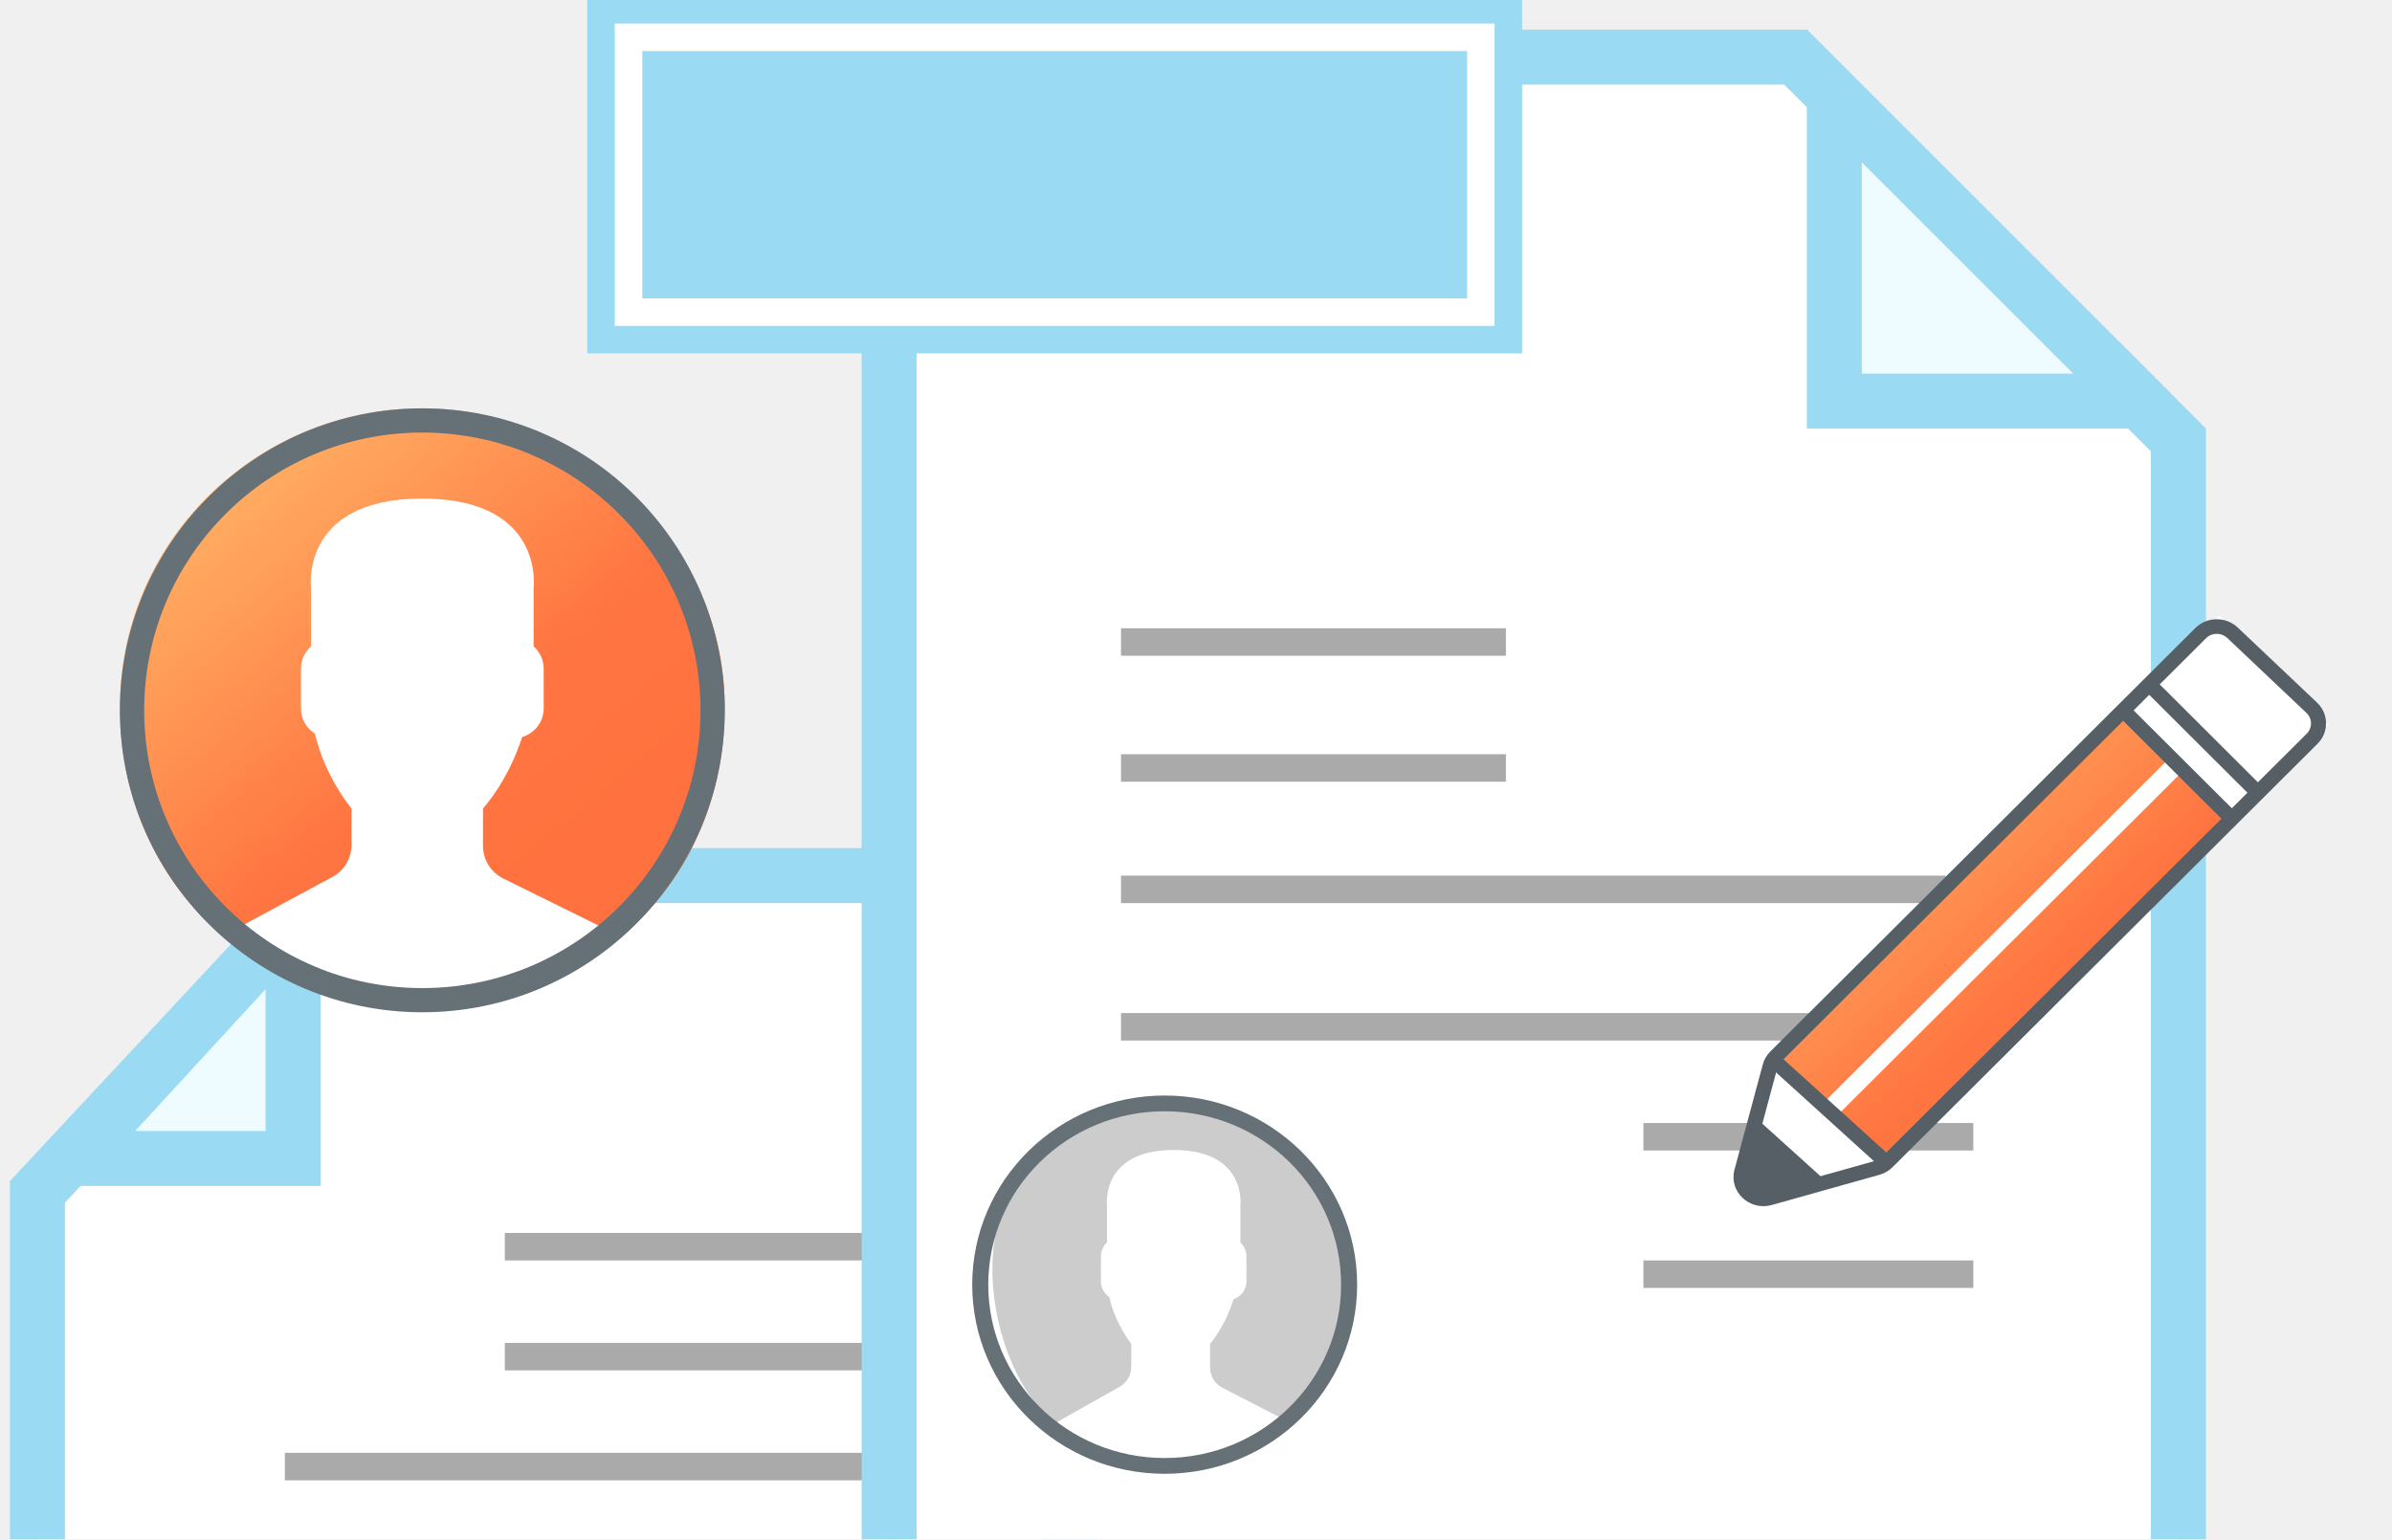
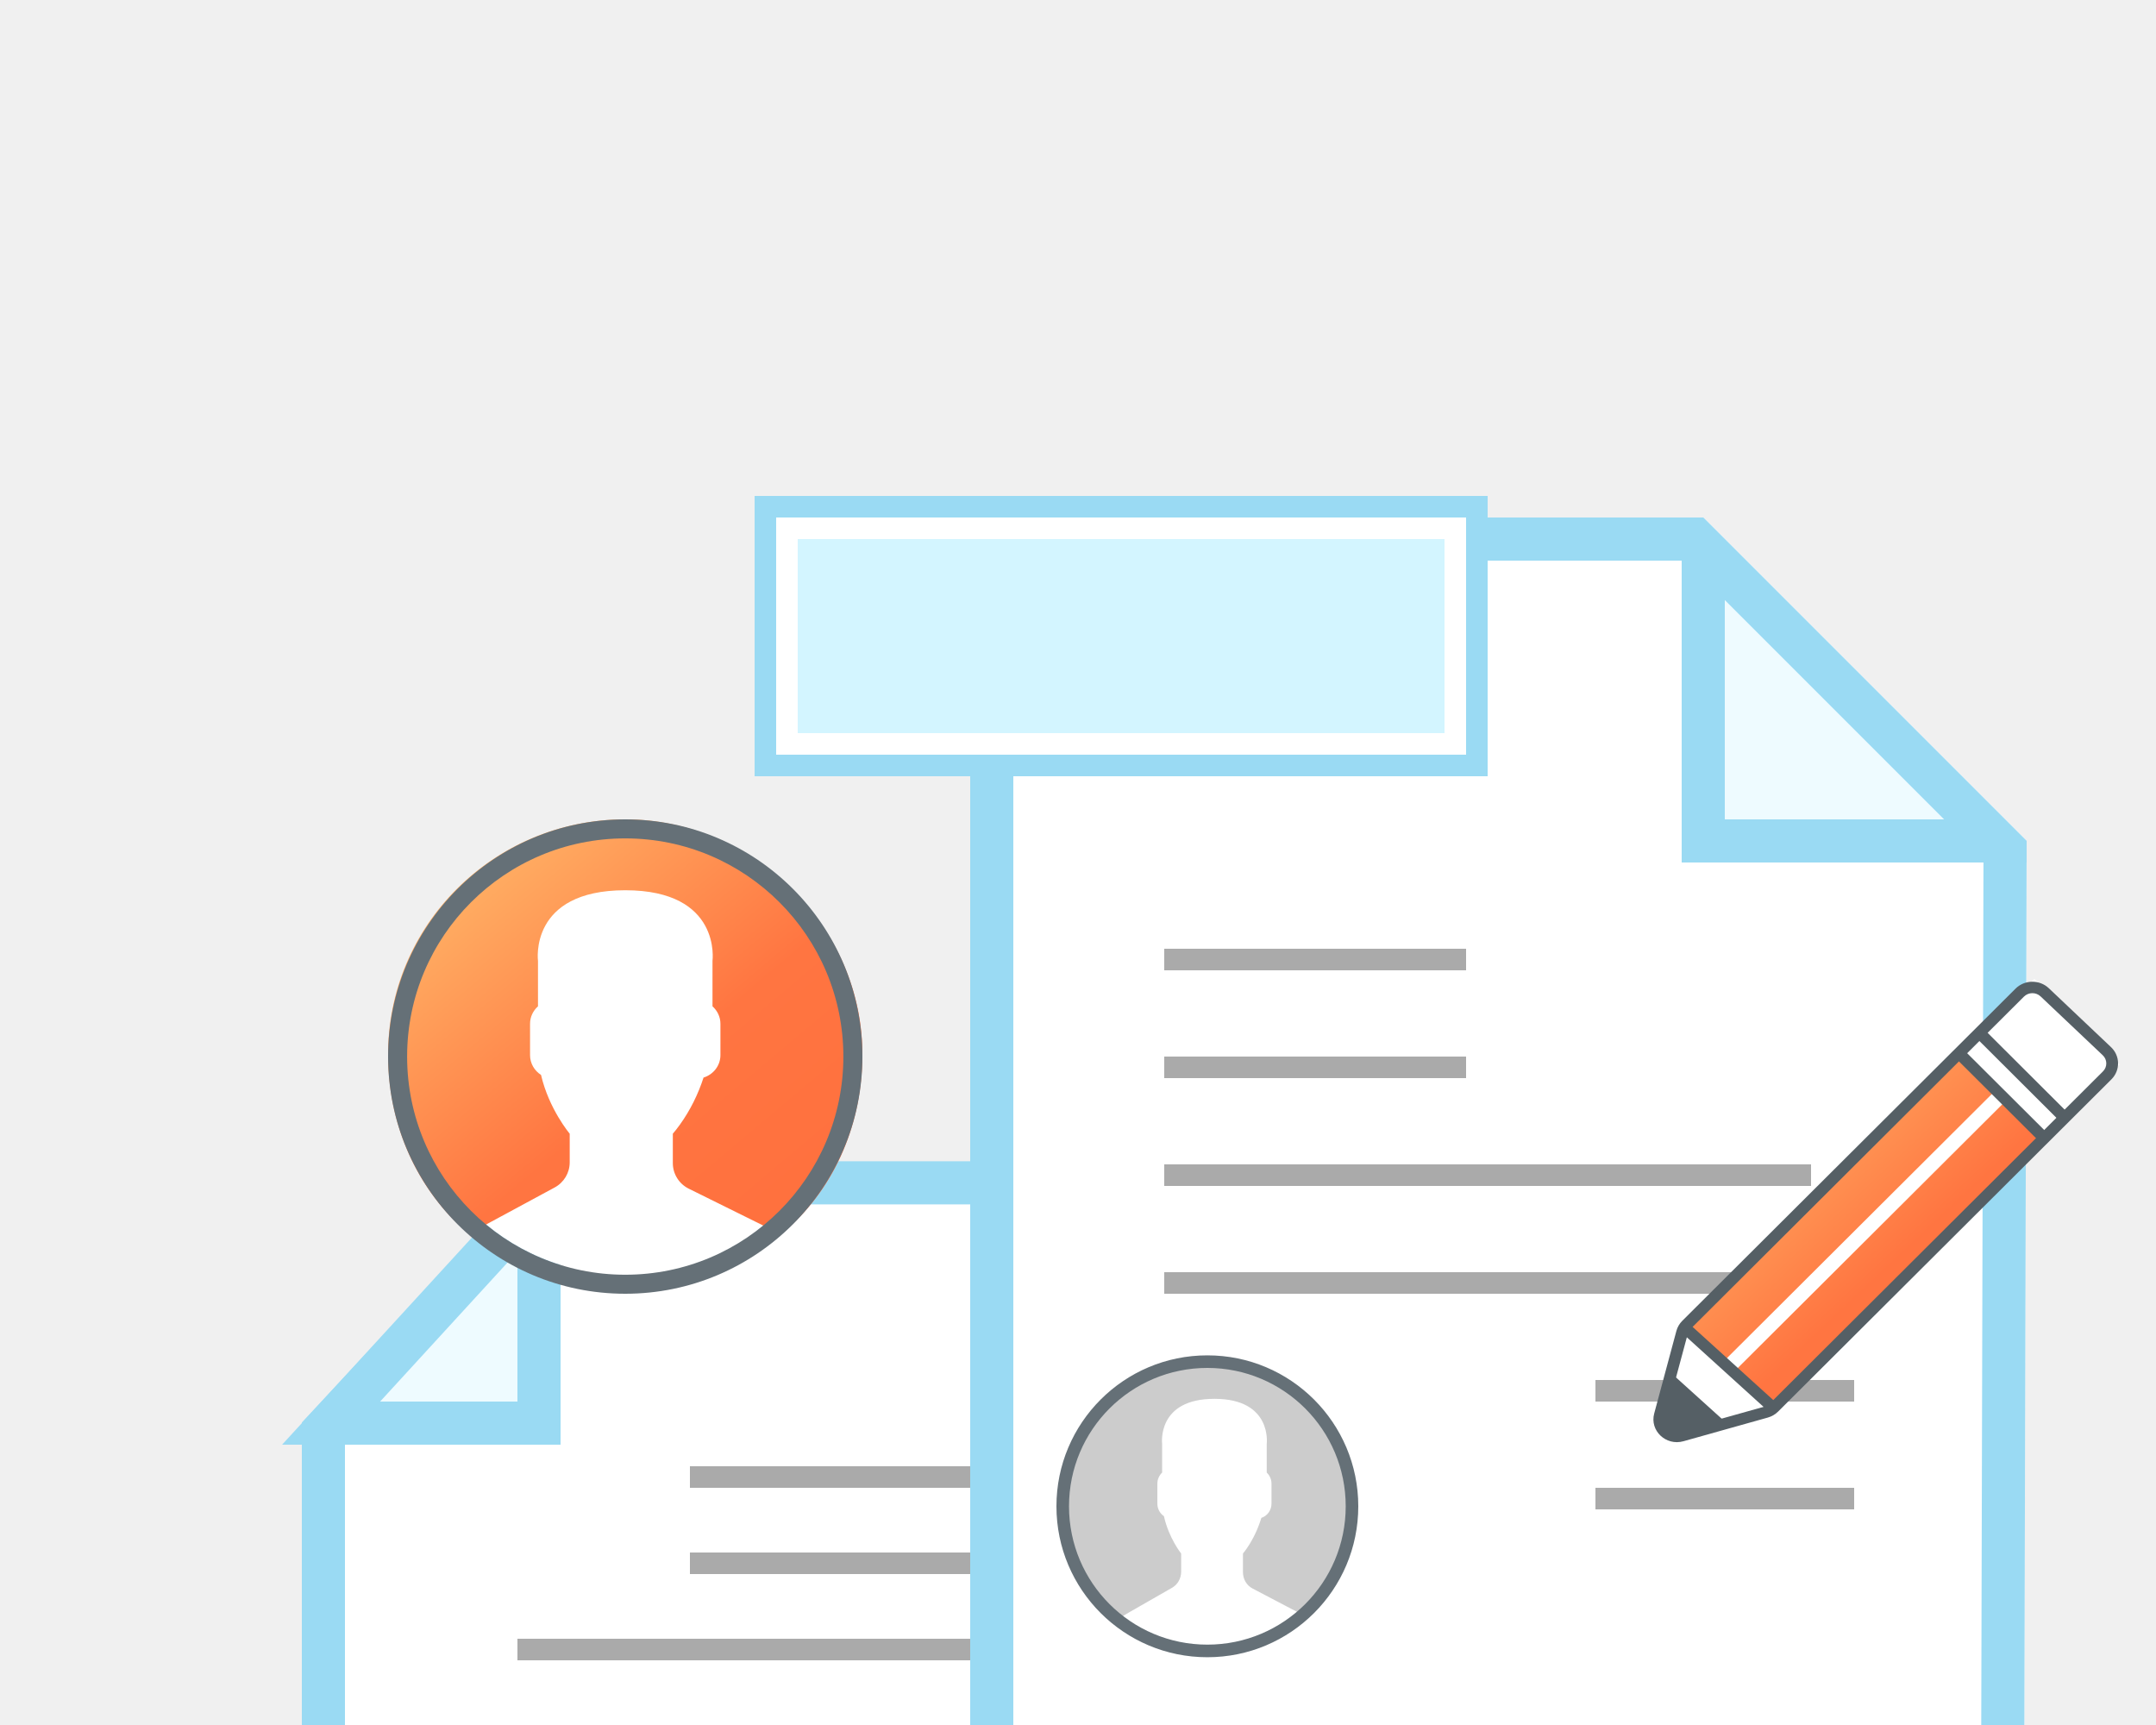
- <svg xmlns="http://www.w3.org/2000/svg" width="87" height="56" viewBox="0 0 87 56" fill="none">
-   <g clip-path="url(#clip0_1392_32287)">
-     <path d="M38.904 82.582L38.904 31.857L12.094 31.857L1.361 43.364L1.361 82.582L38.904 82.582Z" fill="white" stroke="#9ADAF3" stroke-width="2" />
-     <path d="M2.639 42.147L10.659 42.147L10.659 33.422L2.639 42.147Z" fill="#EEFBFF" stroke="#9ADAF3" stroke-width="2" />
-     <rect width="15" height="1" transform="matrix(-1 0 0 1 33.3608 44.8567)" fill="#AAAAAA" />
-     <rect width="15" height="1" transform="matrix(-1 0 0 1 33.3608 48.8567)" fill="#AAAAAA" />
-     <rect width="23" height="1" transform="matrix(-1 0 0 1 33.3608 52.8567)" fill="#AAAAAA" />
-     <path d="M32.34 65.002L32.34 2.077L65.308 2.077L79.231 16.006L79.231 65.002L32.34 65.002Z" fill="white" stroke="#9ADAF3" stroke-width="2" />
-     <path d="M66.717 14.592L66.717 3.492L77.817 14.592L66.717 14.592Z" fill="#EEFBFF" stroke="#9ADAF3" stroke-width="2" />
-     <rect x="40.772" y="27.44" width="14" height="1" fill="#AAAAAA" />
-     <rect x="40.772" y="31.857" width="30" height="1" fill="#AAAAAA" />
-     <rect x="40.772" y="36.857" width="30" height="1" fill="#AAAAAA" />
-     <rect x="59.772" y="40.857" width="12" height="1" fill="#AAAAAA" />
-     <rect x="59.772" y="45.857" width="12" height="1" fill="#AAAAAA" />
-     <rect x="40.772" y="22.857" width="14" height="1" fill="#AAAAAA" />
-     <rect width="34" height="13" transform="matrix(-1 0 0 1 55.3608 -0.143311)" fill="#9ADAF3" />
-     <rect x="-0.5" y="0.5" width="31" height="10" transform="matrix(-1 0 0 1 53.3608 0.856689)" stroke="white" />
-     <path d="M84.676 26.366L80.719 22.394L64.531 38.387L63.369 43.528L68.5 42.395L84.676 26.366Z" fill="white" />
-     <path d="M81.172 29.859L77.215 25.887L64.398 38.519L68.58 42.315L81.172 29.859Z" fill="url(#paint0_linear_1392_32287)" />
-     <path fill-rule="evenodd" clip-rule="evenodd" d="M68.444 42.093L83.901 26.689C84.111 26.479 84.107 26.143 83.891 25.939L81.008 23.21C80.792 23.006 80.447 23.01 80.236 23.22L64.78 38.625C64.714 38.691 64.666 38.772 64.642 38.861L63.613 42.688C63.506 43.086 63.886 43.445 64.292 43.331L68.205 42.233C68.296 42.207 68.378 42.159 68.444 42.093ZM84.292 27.058C84.712 26.639 84.704 25.968 84.272 25.56L81.388 22.83C80.957 22.422 80.266 22.431 79.846 22.85L64.389 38.255C64.257 38.387 64.162 38.549 64.115 38.727L63.085 42.555C62.871 43.35 63.63 44.068 64.443 43.84L68.356 42.742C68.538 42.691 68.703 42.595 68.835 42.463L84.292 27.058Z" fill="#555F65" />
-     <path d="M79.484 27.963L66.829 40.575L66.335 40.108L78.99 27.495L79.484 27.963Z" fill="white" />
-     <path fill-rule="evenodd" clip-rule="evenodd" d="M64.577 38.273L68.677 41.992L68.305 42.379L64.205 38.661L64.577 38.273Z" fill="#555F65" />
-     <path fill-rule="evenodd" clip-rule="evenodd" d="M77.544 25.787L81.441 29.671L81.049 30.039L77.152 26.155L77.544 25.787Z" fill="#555F65" />
-     <path fill-rule="evenodd" clip-rule="evenodd" d="M64.031 40.821L66.335 42.902L64.031 43.589L63.321 42.902L64.031 40.821Z" fill="#555F65" />
-     <path fill-rule="evenodd" clip-rule="evenodd" d="M78.522 24.87L82.3 28.638L81.909 29.007L78.131 25.24L78.522 24.87Z" fill="#555F65" />
-     <path d="M25.478 25.842C25.478 31.423 20.948 35.947 15.361 35.947C9.774 35.947 5.244 31.423 5.244 25.842C5.244 20.261 9.774 15.737 15.361 15.737C20.948 15.737 25.478 20.261 25.478 25.842Z" fill="white" />
-     <path d="M15.549 14.858C9.475 14.756 4.466 19.54 4.363 25.544C4.304 28.949 5.698 32.047 8.142 34.082C8.302 33.944 8.614 33.779 8.805 33.677L12.087 31.907C12.517 31.675 12.785 31.229 12.785 30.744V29.414C12.785 29.414 11.822 28.275 11.454 26.692C11.15 26.498 10.946 26.161 10.946 25.777V24.322C10.946 24.002 11.09 23.716 11.313 23.516V21.412C11.313 21.412 10.876 18.139 15.361 18.139C19.845 18.139 19.408 21.412 19.408 21.412V23.516C19.632 23.716 19.775 24.002 19.775 24.322V25.777C19.775 26.266 19.443 26.678 18.992 26.815C18.741 27.587 18.379 28.323 17.9 28.992C17.779 29.16 17.666 29.303 17.567 29.414V30.777C17.567 31.279 17.854 31.738 18.308 31.962L21.823 33.699C22.034 33.803 22.404 33.935 22.58 34.082C24.95 32.128 26.302 29.206 26.358 25.916C26.463 19.912 21.362 14.957 15.549 14.858Z" fill="url(#paint1_linear_1392_32287)" />
-     <path fill-rule="evenodd" clip-rule="evenodd" d="M26.361 25.842C26.361 31.908 21.438 36.828 15.361 36.828C9.284 36.828 4.361 31.908 4.361 25.842C4.361 19.777 9.284 14.857 15.361 14.857C21.438 14.857 26.361 19.777 26.361 25.842ZM15.361 35.948C20.948 35.948 25.478 31.424 25.478 25.842C25.478 20.261 20.948 15.737 15.361 15.737C9.774 15.737 5.244 20.261 5.244 25.842C5.244 31.424 9.774 35.948 15.361 35.948Z" fill="#657077" />
-     <path d="M48.708 46.658C48.708 50.137 45.883 52.958 42.4 52.958C38.916 52.958 36.092 50.137 36.092 46.658C36.092 43.179 38.916 40.358 42.4 40.358C45.883 40.358 48.708 43.179 48.708 46.658Z" fill="white" />
-     <path d="M42.689 40.072C39.047 40.008 36.157 42.283 36.095 46.039C36.059 48.169 36.896 50.539 38.361 51.812C38.457 51.726 38.644 51.623 38.759 51.559L40.726 50.452C40.984 50.306 41.145 50.027 41.145 49.724V48.892C41.145 48.892 40.567 48.18 40.347 47.19C40.164 47.068 40.042 46.857 40.042 46.617V45.707C40.042 45.506 40.129 45.328 40.263 45.202V43.886C40.263 43.886 40.001 41.839 42.689 41.839C45.377 41.839 45.115 43.886 45.115 43.886V45.202C45.249 45.328 45.335 45.506 45.335 45.707V46.617C45.335 46.923 45.136 47.18 44.866 47.266C44.715 47.749 44.498 48.209 44.211 48.628C44.139 48.733 44.071 48.823 44.012 48.892V49.745C44.012 50.059 44.184 50.346 44.456 50.486L46.563 51.573L46.989 51.526C48.41 50.303 48.962 48.716 48.996 46.658C49.049 43.462 46.33 40.136 42.689 40.072Z" fill="#CCCCCC" />
-     <path fill-rule="evenodd" clip-rule="evenodd" d="M49.361 46.738C49.361 50.538 46.227 53.619 42.361 53.619C38.495 53.619 35.361 50.538 35.361 46.738C35.361 42.938 38.495 39.857 42.361 39.857C46.227 39.857 49.361 42.938 49.361 46.738ZM42.361 53.046C45.905 53.046 48.778 50.222 48.778 46.738C48.778 43.254 45.905 40.43 42.361 40.43C38.817 40.43 35.944 43.254 35.944 46.738C35.944 50.222 38.817 53.046 42.361 53.046Z" fill="#657077" />
+ <svg xmlns="http://www.w3.org/2000/svg" width="100" height="80" viewBox="0 0 100 80" fill="none">
+   <g clip-path="url(#clip0_1428_29312)">
+     <path d="M52.544 105.582L52.543 54.857L25.733 54.857L15 66.364L15 105.582L52.544 105.582Z" fill="white" stroke="#9ADAF3" stroke-width="2" />
+     <path d="M25 66L25 55.48L15.357 66L25 66Z" fill="#EEFBFF" stroke="#9ADAF3" stroke-width="2" />
+     <path d="M47 68H32V69H47V68Z" fill="#AAAAAA" />
+     <path d="M47 72H32V73H47V72Z" fill="#AAAAAA" />
+     <path d="M24 76H47V77H24V76Z" fill="#AAAAAA" />
+     <path d="M45 24L79 24L94 39L93.871 89.002L45 89.002L45 24Z" fill="white" />
+     <path fill-rule="evenodd" clip-rule="evenodd" d="M91.998 39.826L78.172 26L47 26L47 87.002L91.876 87.002L91.998 39.826ZM93.871 89.002L94 39L79 24L45 24L45 89.002L93.871 89.002Z" fill="#9ADAF3" />
+     <path d="M78 40L78 24L79 24L94 39L94 40L78 40Z" fill="#EEFBFF" />
+     <path fill-rule="evenodd" clip-rule="evenodd" d="M80 27.829L80 38L90.172 38L80 27.829ZM78 25.829L78 25L78 25.829ZM78 24L79 24L94 39L94 40L78 40L78 25.829" fill="#9ADAF3" />
+     <path d="M68 44H54V45H68V44Z" fill="#AAAAAA" />
+     <path d="M68 49H54V50H68V49Z" fill="#AAAAAA" />
+     <path d="M84 54H54V55H84V54Z" fill="#AAAAAA" />
+     <path d="M54 59H84V60H54V59Z" fill="#AAAAAA" />
+     <path d="M86 64L74 64V65L86 65V64Z" fill="#AAAAAA" />
+     <path d="M74 69L86 69V70L74 70V69Z" fill="#AAAAAA" />
+     <path d="M69 23H35V36H69V23Z" fill="#9ADAF3" />
+     <path d="M67 25H37V34H67V25Z" fill="#D3F5FF" />
+     <path fill-rule="evenodd" clip-rule="evenodd" d="M68 24H36V35H68V24ZM67 25V34H37V25H67Z" fill="white" />
+     <path d="M98.315 49.366L94.358 45.394L78.171 61.387L77.008 66.528L82.139 65.395L98.315 49.366Z" fill="white" />
+     <path d="M94.811 52.859L90.854 48.887L78.037 61.519L82.219 65.315L94.811 52.859Z" fill="url(#paint0_linear_1428_29312)" />
+     <path fill-rule="evenodd" clip-rule="evenodd" d="M82.084 65.094L97.54 49.688C97.75 49.479 97.746 49.143 97.53 48.939L94.647 46.21C94.431 46.006 94.086 46.01 93.875 46.22L78.419 61.625C78.353 61.691 78.305 61.772 78.282 61.861L77.252 65.688C77.145 66.086 77.525 66.445 77.931 66.331L81.844 65.233C81.935 65.207 82.018 65.159 82.084 65.094ZM97.931 50.058C98.351 49.639 98.343 48.968 97.911 48.56L95.028 45.83C94.596 45.422 93.905 45.431 93.485 45.85L78.028 61.255C77.896 61.387 77.802 61.549 77.754 61.727L76.725 65.555C76.511 66.35 77.27 67.068 78.082 66.84L81.995 65.742C82.177 65.691 82.342 65.595 82.474 65.463L97.931 50.058Z" fill="#555F65" />
+     <path d="M93.123 50.963L80.469 63.575L79.975 63.108L92.629 50.495L93.123 50.963Z" fill="white" />
+     <path fill-rule="evenodd" clip-rule="evenodd" d="M78.216 61.273L82.316 64.992L81.944 65.379L77.844 61.661L78.216 61.273Z" fill="#555F65" />
+     <path fill-rule="evenodd" clip-rule="evenodd" d="M91.183 48.787L95.081 52.671L94.689 53.039L90.791 49.155L91.183 48.787Z" fill="#555F65" />
+     <path fill-rule="evenodd" clip-rule="evenodd" d="M77.67 63.821L79.974 65.902L77.671 66.589L76.961 65.902L77.67 63.821Z" fill="#555F65" />
+     <path fill-rule="evenodd" clip-rule="evenodd" d="M92.161 47.87L95.939 51.638L95.548 52.007L91.77 48.24L92.161 47.87Z" fill="#555F65" />
+     <path d="M39.117 49C39.117 54.588 34.587 59.118 29 59.118C23.413 59.118 18.883 54.588 18.883 49C18.883 43.411 23.413 38.881 29 38.881C34.587 38.881 39.117 43.411 39.117 49Z" fill="white" />
+     <path d="M29.188 38.002C23.114 37.899 18.106 42.69 18.002 48.702C17.943 52.111 19.337 55.212 21.781 57.25C21.941 57.112 22.253 56.947 22.444 56.844L25.726 55.072C26.156 54.84 26.424 54.393 26.424 53.908V52.577C26.424 52.577 25.461 51.436 25.094 49.851C24.789 49.656 24.585 49.319 24.585 48.935V47.478C24.585 47.157 24.729 46.871 24.953 46.67V44.564C24.953 44.564 24.515 41.287 29 41.287C33.484 41.287 33.047 44.564 33.047 44.564V46.67C33.271 46.871 33.415 47.157 33.415 47.478V48.935C33.415 49.424 33.083 49.836 32.632 49.974C32.381 50.747 32.018 51.484 31.539 52.153C31.418 52.322 31.305 52.465 31.207 52.577V53.941C31.207 54.444 31.494 54.904 31.948 55.128L35.462 56.867C35.673 56.971 36.043 57.103 36.219 57.25C38.589 55.294 39.941 52.368 39.998 49.074C40.102 43.062 35.001 38.1 29.188 38.002Z" fill="url(#paint1_linear_1428_29312)" />
+     <path fill-rule="evenodd" clip-rule="evenodd" d="M40 49C40 55.073 35.077 60 29 60C22.923 60 18 55.073 18 49C18 42.927 22.923 38 29 38C35.077 38 40 42.927 40 49ZM29 59.118C34.587 59.118 39.117 54.588 39.117 49C39.117 43.412 34.587 38.882 29 38.882C23.413 38.882 18.883 43.412 18.883 49C18.883 54.588 23.413 59.118 29 59.118Z" fill="#657077" />
+     <path d="M62.347 69.775C62.347 73.314 59.523 76.183 56.039 76.183C52.555 76.183 49.731 73.314 49.731 69.775C49.731 66.236 52.555 63.367 56.039 63.367C59.523 63.367 62.347 66.236 62.347 69.775Z" fill="white" />
+     <path d="M56.328 63.075C52.687 63.01 49.31 65.912 49.248 69.733C49.212 71.9 50.536 73.723 52.001 75.018C52.097 74.93 52.284 74.826 52.398 74.76L54.365 73.634C54.623 73.486 54.784 73.203 54.784 72.894V72.048C54.784 72.048 54.207 71.323 53.986 70.316C53.804 70.192 53.681 69.978 53.681 69.733V68.808C53.681 68.604 53.768 68.422 53.902 68.294V66.956C53.902 66.956 53.64 64.873 56.328 64.873C59.016 64.873 58.754 66.956 58.754 66.956V68.294C58.889 68.422 58.975 68.604 58.975 68.808V69.733C58.975 70.045 58.776 70.306 58.505 70.394C58.355 70.885 58.138 71.353 57.85 71.779C57.778 71.886 57.71 71.977 57.651 72.048V72.915C57.651 73.235 57.823 73.527 58.095 73.669L60.202 74.775L60.629 74.727C62.049 73.483 62.602 71.868 62.636 69.775C62.688 66.524 59.969 63.141 56.328 63.075Z" fill="#CCCCCC" />
+     <path fill-rule="evenodd" clip-rule="evenodd" d="M63 69.857C63 73.723 59.866 76.857 56 76.857C52.134 76.857 49 73.723 49 69.857C49 65.991 52.134 62.857 56 62.857C59.866 62.857 63 65.991 63 69.857ZM56 76.273C59.544 76.273 62.417 73.4 62.417 69.857C62.417 66.313 59.544 63.44 56 63.44C52.456 63.44 49.583 66.313 49.583 69.857C49.583 73.4 52.456 76.273 56 76.273Z" fill="#657077" />
  </g>
  <defs>
-     <linearGradient id="paint0_linear_1392_32287" x1="64.397" y1="25.244" x2="80.811" y2="42.657" gradientUnits="userSpaceOnUse">
+     <linearGradient id="paint0_linear_1428_29312" x1="78.037" y1="48.244" x2="94.45" y2="65.657" gradientUnits="userSpaceOnUse">
      <stop stop-color="#FFC671" />
      <stop offset="0.594" stop-color="#FF7541" />
      <stop offset="1" stop-color="#FF6F3D" />
    </linearGradient>
-     <linearGradient id="paint1_linear_1392_32287" x1="4.361" y1="14.106" x2="23.315" y2="36.642" gradientUnits="userSpaceOnUse">
+     <linearGradient id="paint1_linear_1428_29312" x1="18" y1="37.248" x2="36.983" y2="59.79" gradientUnits="userSpaceOnUse">
      <stop stop-color="#FFC671" />
      <stop offset="0.594" stop-color="#FF7541" />
      <stop offset="1" stop-color="#FF6F3D" />
    </linearGradient>
-     <clipPath id="clip0_1392_32287">
-       <rect width="86" height="56" fill="white" transform="translate(0.36084)" />
+     <clipPath id="clip0_1428_29312">
+       <rect width="100" height="80" fill="white" />
    </clipPath>
  </defs>
</svg>
